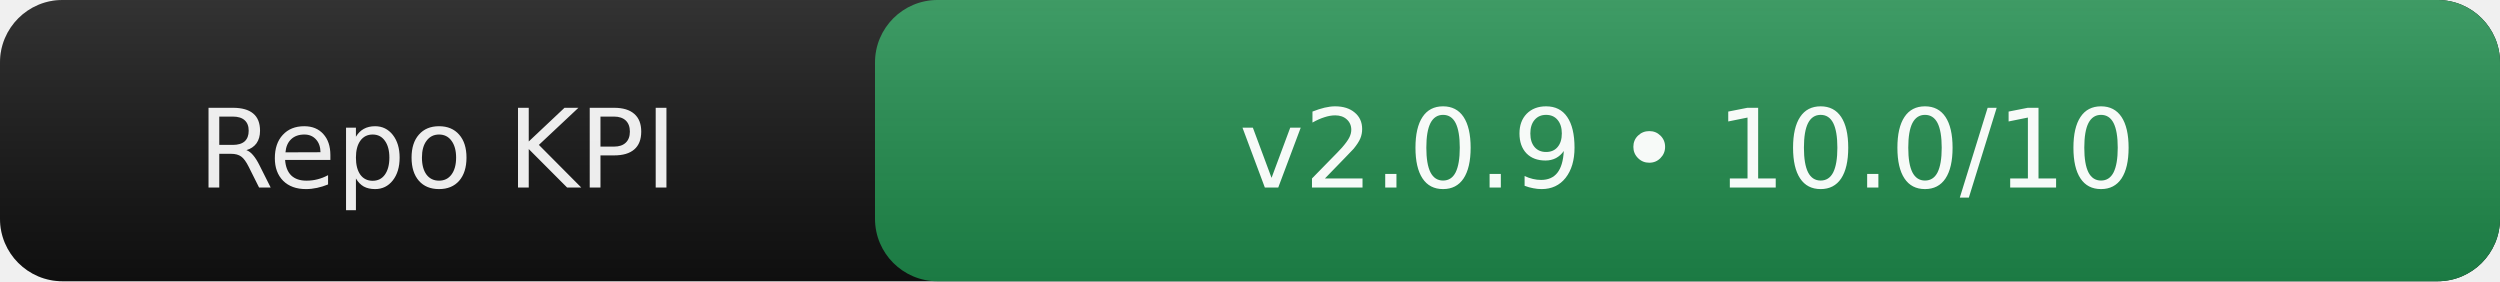
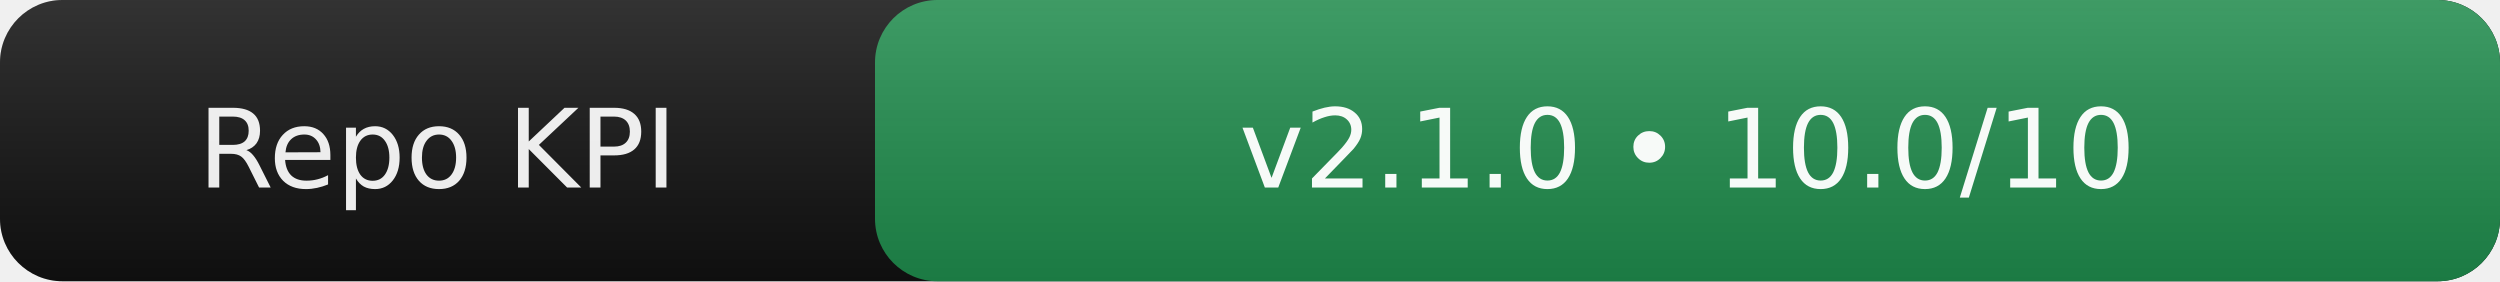
- <svg xmlns="http://www.w3.org/2000/svg" width="320" height="36" role="img" aria-label="Repo KPI v2.0.9">
+ <svg xmlns="http://www.w3.org/2000/svg" width="320" height="36" role="img" aria-label="Repo KPI v2.1.0">
  <linearGradient id="g" x2="0" y2="100%">
    <stop offset="0" stop-color="#fff" stop-opacity=".14" />
    <stop offset="1" stop-color="#000" stop-opacity=".12" />
  </linearGradient>
  <rect rx="8" width="320" height="36" fill="#111" />
  <rect rx="8" x="112" width="208" height="36" fill="#1F8B4C" />
  <rect rx="8" width="320" height="36" fill="url(#g)" />
  <g fill="#fff" text-anchor="middle" font-family="DejaVu Sans,Verdana,Geneva,sans-serif" font-size="14">
    <text x="56" y="24" fill="#fff" opacity=".92">Repo KPI</text>
-     <text x="216" y="24" fill="#fff" opacity=".96">v2.0.9 • 10.0/10</text>
+     <text x="216" y="24" fill="#fff" opacity=".96">v2.1.0 • 10.0/10</text>
  </g>
</svg>
